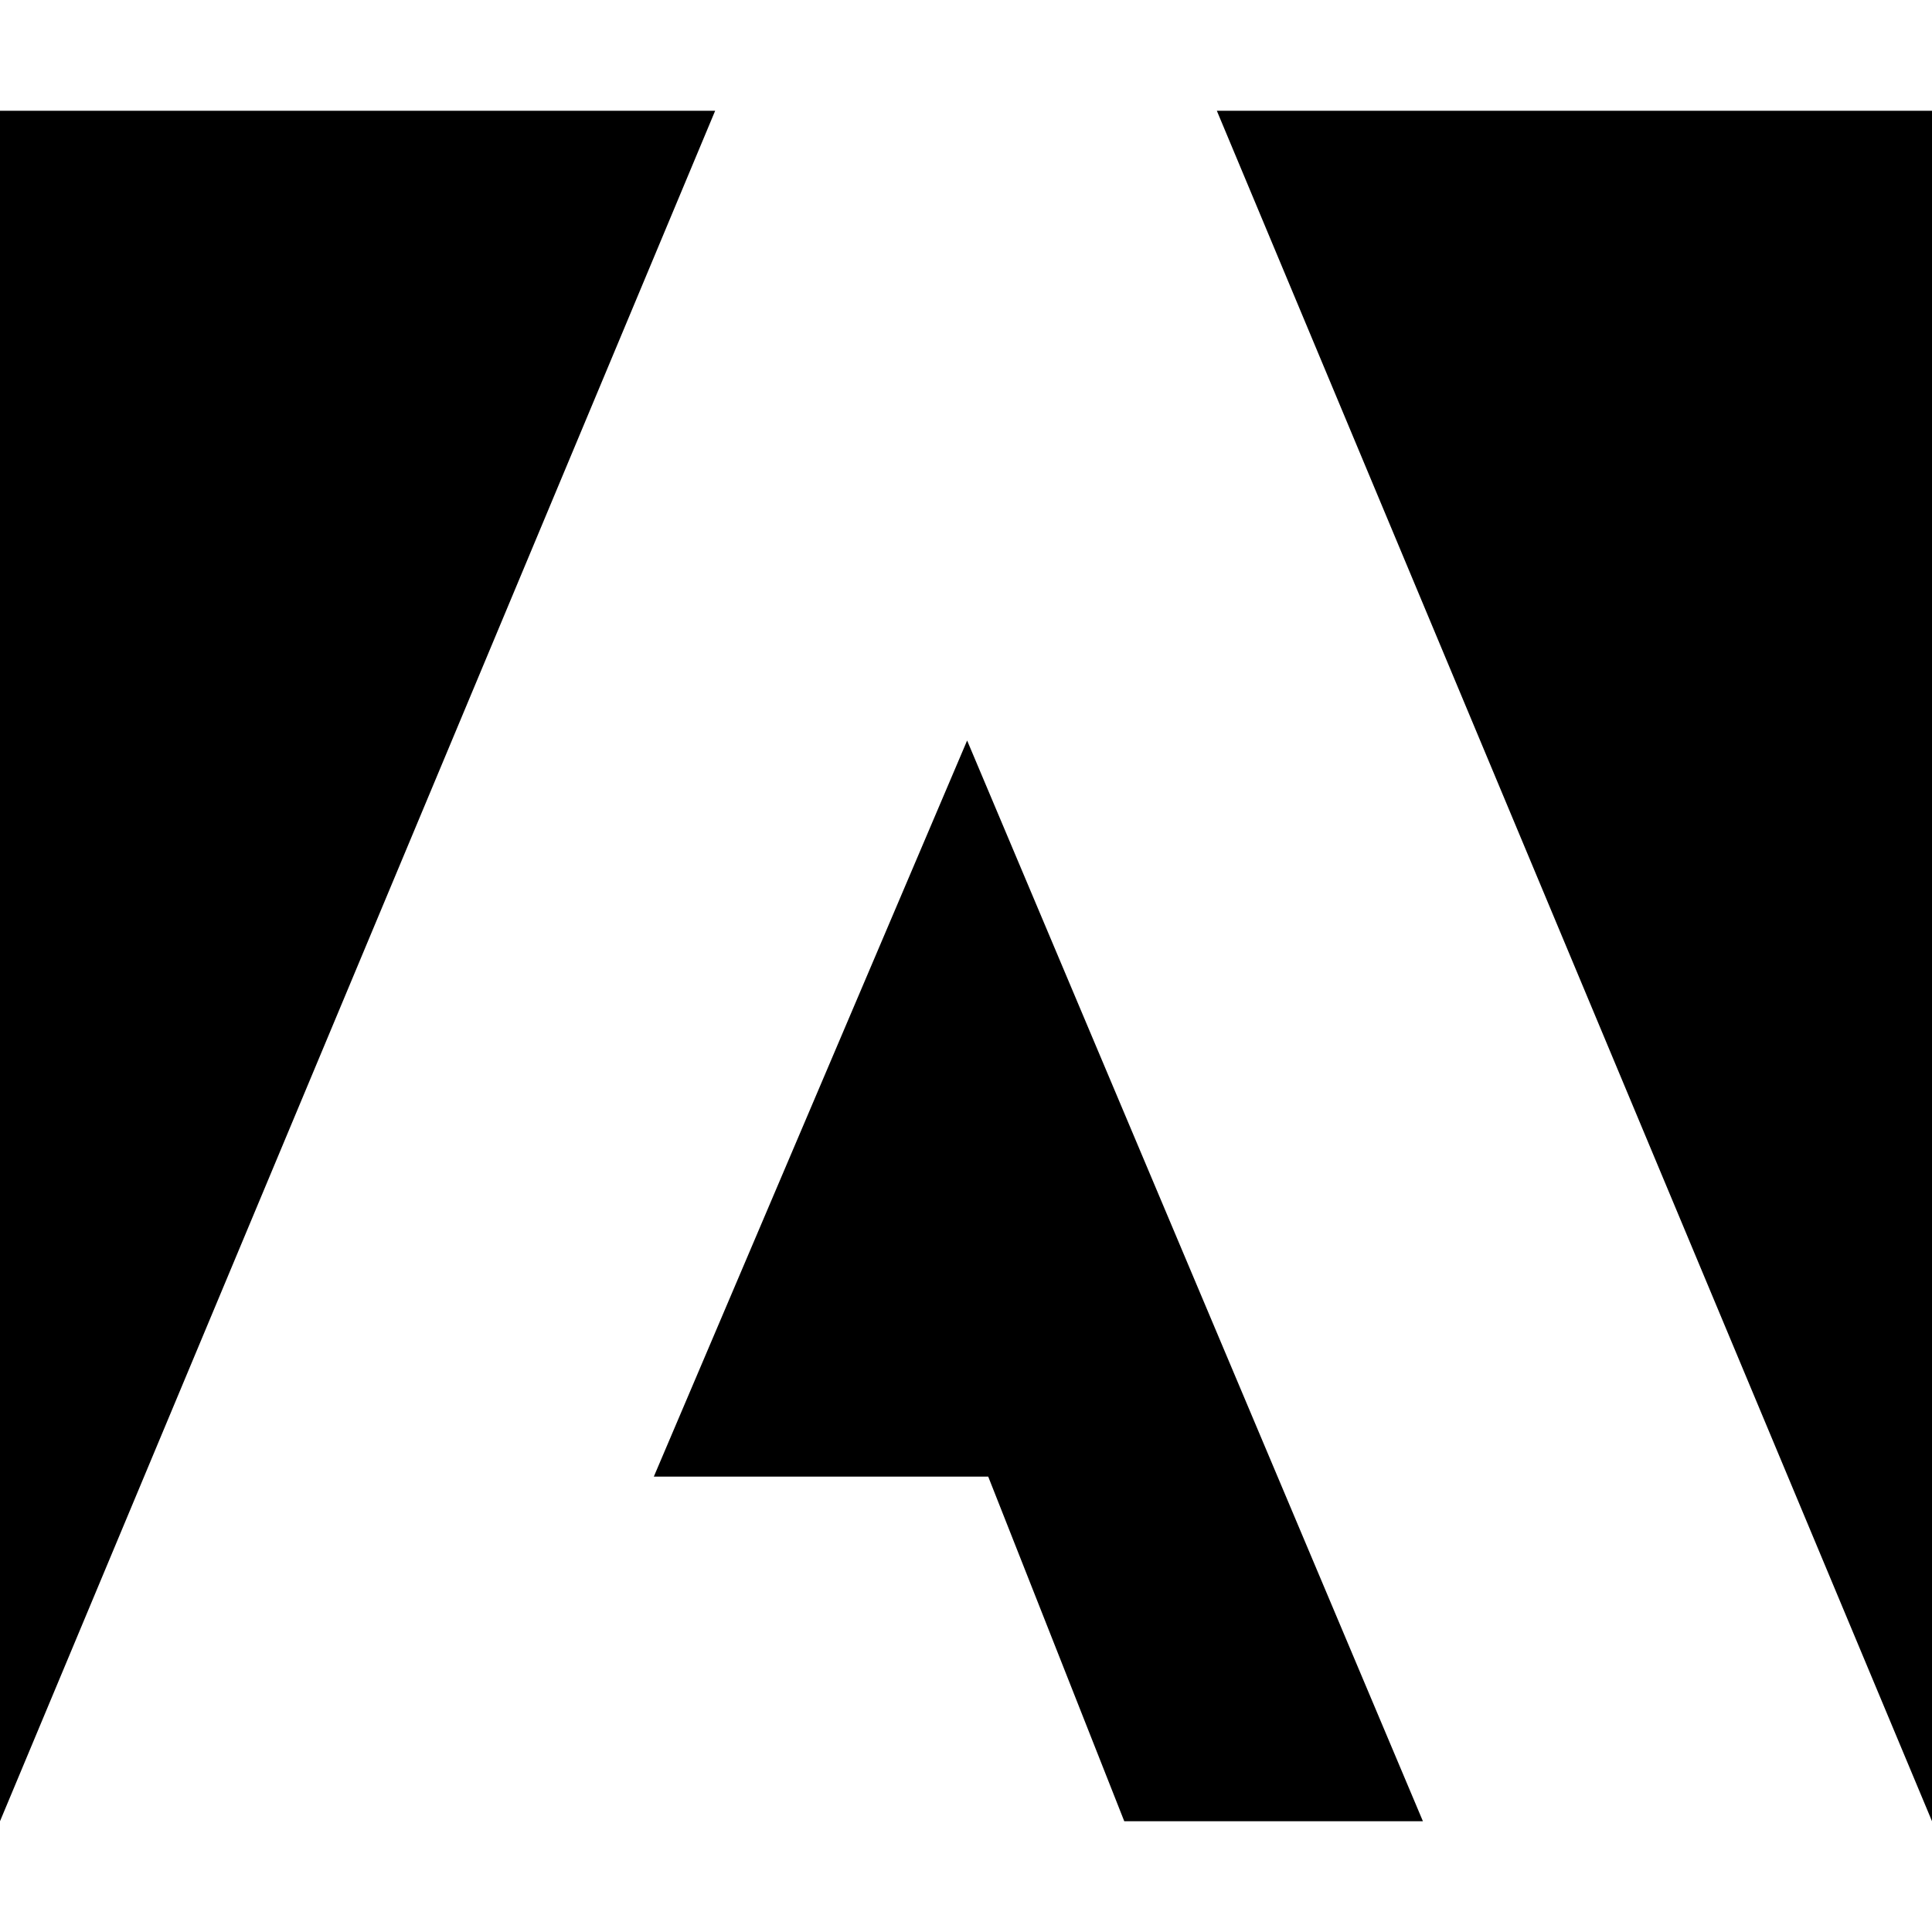
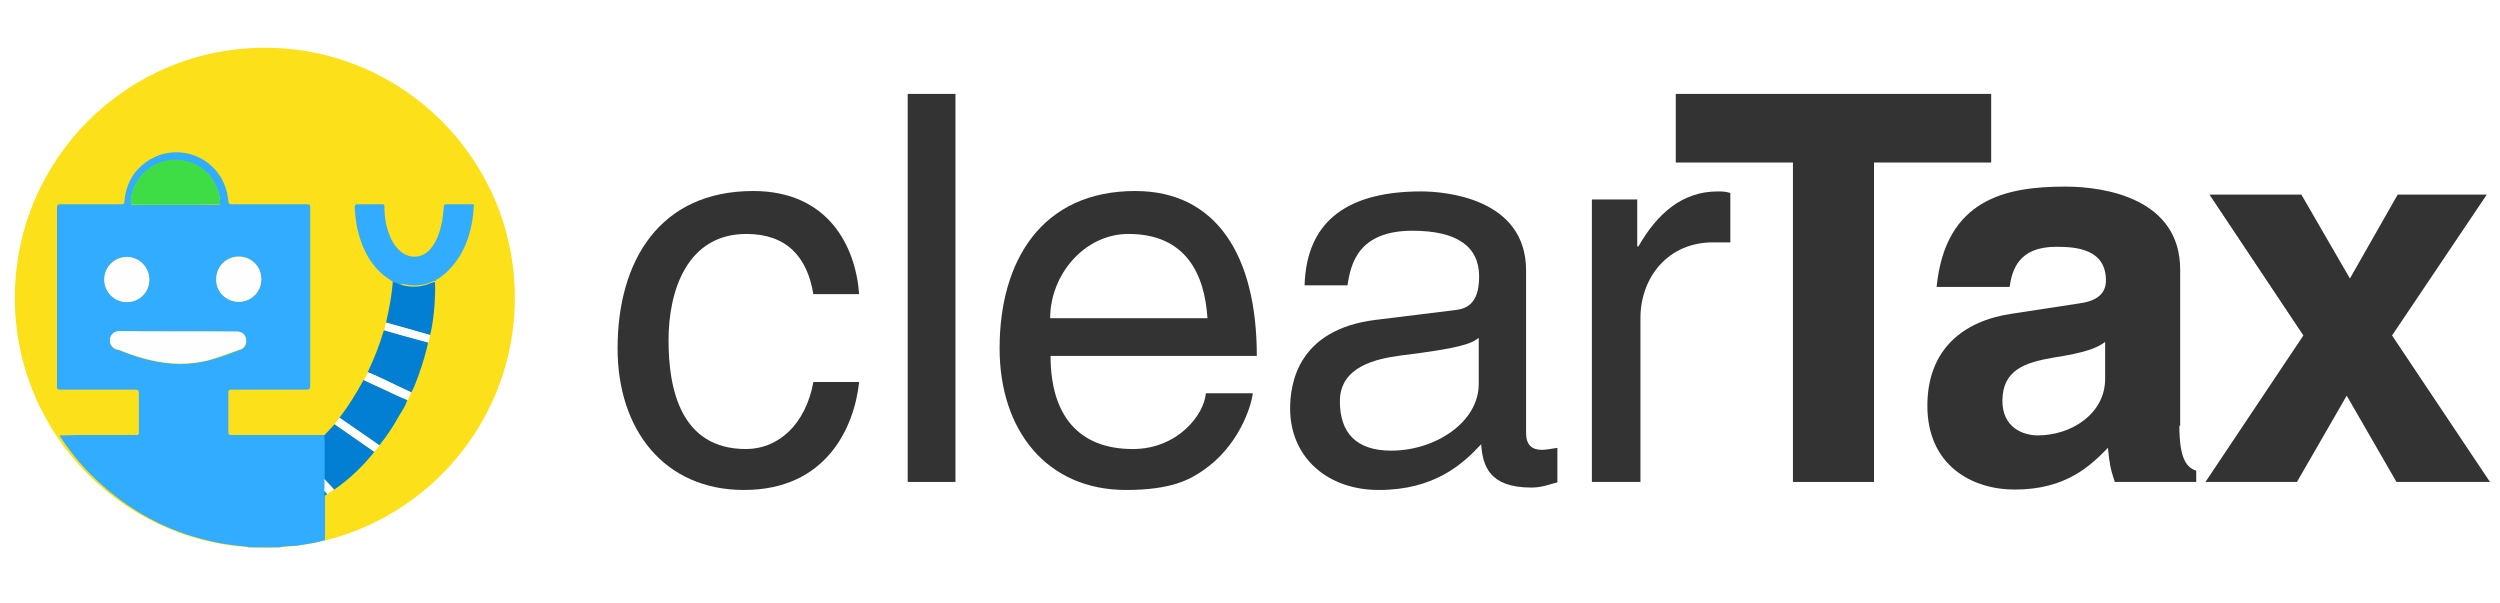
- <svg xmlns="http://www.w3.org/2000/svg" role="img" viewBox="0 0 24 24">
-   <path fill="currentColor" d="M13.966 22.624l-1.69-4.281H8.122l3.892-9.144 5.662 13.425zM8.884 1.376H0v21.248zm15.116 0h-8.884L24 22.624Z" />
+ <svg xmlns="http://www.w3.org/2000/svg" version="1.1" id="Layer_1" x="0px" y="0px" viewBox="0 0 623 150.2" style="enable-background:new 0 0 623 150.2;" xml:space="preserve">
+   <style type="text/css">
+ 	.st0{display:none;}
+ 	.st1{display:inline;fill:#333333;}
+ 	.st2{fill-rule:evenodd;clip-rule:evenodd;fill:#FCE01A;}
+ 	.st3{fill-rule:evenodd;clip-rule:evenodd;fill:#31ACFF;}
+ 	.st4{fill-rule:evenodd;clip-rule:evenodd;fill:#FEFEFE;}
+ 	.st5{fill-rule:evenodd;clip-rule:evenodd;fill:#3EDD46;}
+ 	.st6{fill-rule:evenodd;clip-rule:evenodd;fill:#027FD3;}
+ 	.st7{fill-rule:evenodd;clip-rule:evenodd;fill:#0194C1;}
+ 	.st8{fill:#333333;}
+ </style>
+   <g class="st0">
+     <path class="st1" d="M203.5,73.9c-1.5-9.3-6.7-15-16.6-15c-14.6,0-19.2,13.9-19.2,26.3c0,12,2.9,26.8,19.1,26.8   c7.9,0,14.7-5.9,16.7-16.6h11.4c-1.2,11.1-8,26.7-28.4,26.7c-19.6,0-31.2-14.8-31.2-35c0-21.6,10.4-38.9,33.5-38.9   c18.3,0,25.2,13.4,26.2,25.5H203.5z" />
+     <path class="st1" d="M238.6,120.2h-11.8V24.3h11.8V120.2z" />
+     <path class="st1" d="M312.1,98.3c-0.4,3.3-3.6,13.2-12.4,19.1c-3.2,2.1-7.7,4.8-19,4.8c-19.6,0-31.2-14.8-31.2-35   c0-21.6,10.4-38.9,33.5-38.9c20.2,0,30,16,30,40.7h-51c0,14.6,6.8,23,20.3,23c11.1,0,17.6-8.5,18-13.8H312.1z M300.8,79.8   c-0.7-10.8-5.2-20.8-19.5-20.8c-10.8,0-19.4,10-19.4,20.8H300.8z" />
+     <path class="st1" d="M324.9,71.6c0.5-16.7,11.6-23.2,28.8-23.2c5.6,0,25.9,1.6,25.9,19.5v40.2c0,2.9,1.5,4.1,3.9,4.1   c1.1,0,2.5-0.3,3.9-0.5v8.5c-2,0.5-3.7,1.3-6.4,1.3c-10.4,0-12-5.3-12.4-10.7c-4.5,4.9-11.6,11.3-25.2,11.3   c-12.8,0-21.9-8.1-21.9-20.2c0-5.9,1.7-19.5,21.2-21.9l19.4-2.4c2.8-0.3,6.1-1.3,6.1-8.3c0-7.3-5.3-11.3-16.4-11.3   c-13.4,0-15.2,8.1-16,13.5H324.9z M367.9,84.6c-1.9,1.5-4.8,2.5-19.4,4.4c-5.7,0.8-15,2.5-15,11.4c0,7.6,3.9,12.2,12.7,12.2   c10.9,0,21.6-7.1,21.6-16.4V84.6z" />
+     <path class="st1" d="M407.7,120.2h-11.7V50.4H407V62h0.3c4.7-8.1,10.8-13.6,19.6-13.6c1.5,0,2.1,0.1,3.1,0.4v12.2h-4.4   c-10.9,0-17.9,8.5-17.9,18.7V120.2z" />
+     <path class="st1" d="M465.5,120.2h-20V41.3h-29v-17h78v17h-29V120.2z" />
+     <path class="st1" d="M541,106.3c0,8.4,1.9,10.3,4.1,11.1v2.8H525c-1.1-3.3-1.3-4.4-1.7-8.4c-4.3,4.4-10.3,10.3-23,10.3   c-10.7,0-21.6-6-21.6-20.7c0-13.9,8.8-21,20.7-22.7l16.8-2.5c2.9-0.4,6.5-1.6,6.5-5.6c0-7.9-7.5-8.3-12.3-8.3   c-9.3,0-10.9,5.7-11.5,9.9h-18c2.1-21.8,17.2-24.8,31.8-24.8c10,0,28.3,3.1,28.3,20.6V106.3z M522.7,85.6   c-1.9,1.5-4.9,2.7-12.7,3.9c-6.9,1.2-12.7,2.9-12.7,10.7c0,6.5,5.1,8.5,8.7,8.5c8.3,0,16.7-5.3,16.7-14V85.6z" />
+     <path class="st1" d="M617.8,120.2h-23.1l-12.3-21.4l-12.3,21.4h-22.6L571.7,84l-23.2-34.9h22.7l12,20.7l11.8-20.7h22L593.6,84   L617.8,120.2z" />
+   </g>
+   <g>
+     <g>
+       <circle class="st2" cx="66" cy="74.2" r="62.3" />
+     </g>
+     <g>
+       <path class="st3" d="M69.7,136.4c-2.6,0-5.2,0-7.8,0c-0.1-0.2-0.4-0.1-0.5-0.2c-2.5-0.2-4.9-0.5-7.3-1c-10.7-2.1-20.1-6.8-28.3-14    c-4.3-3.7-7.9-7.9-11-12.7c1.4,0,2.9,0,4.3-0.1c5,0,10,0,15,0c0.6,0,0.5-0.4,0.5-0.7c0-3.2,0-6.5,0-9.7c0-0.7-0.2-0.9-0.9-0.9    c-6.2,0-12.5,0-18.7,0c-0.7,0-0.9-0.2-0.8-0.8c0-14.8,0-29.7,0-44.5c0-0.7,0.2-0.9,0.9-0.9c5,0,10,0,15.1,0c0.6,0,0.8-0.1,0.8-0.7    c0.4-4.5,2.4-8,6.3-10.4c8-4.8,18.7,0.1,19.6,10.3c0.1,0.7,0.2,0.8,0.9,0.8c6.2,0,12.4,0,18.7,0c0.7,0,0.8,0.2,0.8,0.8    c0,14.8,0,29.7,0,44.5c0,0.7-0.2,0.9-0.9,0.9c-6.2,0-12.4,0-18.7,0c-0.7,0-0.8,0.2-0.8,0.9c0,3.2,0,6.4,0,9.6    c0,0.7,0.2,0.8,0.8,0.8c7.5,0,15,0,22.5,0c0.3,0,0.6,0,0.8,0c0,0.4,0,0.7,0,1.1c0,3.3,0,6.6,0,9.9c0.1,1,0.1,2,0,3    c0,0.4,0,0.8,0,1.3c0,2.4,0,4.8,0,7.2c0,1.2,0,2.5,0,3.7c-2.3,0.7-4.7,1-7.1,1.4C72.4,136.1,71,136,69.7,136.4z M44.4,82.6    c-4.9,0-9.8,0-14.7,0c-1.3,0-2.2,0.9-2.3,2.1c-0.1,1.3,0.7,2.3,2,2.5c0.3,0.1,0.6,0.1,0.9,0.3c1.6,0.6,3.2,1.2,4.9,1.7    c5.1,1.5,10.3,2,15.6,0.9c3.2-0.7,6.2-1.9,9.2-3c1-0.3,1.6-1.5,1.3-2.6c-0.2-1.1-1.1-1.8-2.3-1.8C54.2,82.6,49.3,82.6,44.4,82.6z     M43.7,51c3.4,0,6.8,0,10.2,0c1,0,1,0,0.9-1c0-0.1,0-0.2,0-0.2c-0.7-5.6-5.1-9.6-10.8-9.9c-5.8-0.2-11,4.5-11.4,10.2    c0,0.7,0.1,1,0.9,1C36.9,51,40.3,51,43.7,51z M59.5,75.2c3.1,0,5.6-2.5,5.6-5.6c0-3.2-2.5-5.7-5.6-5.7c-3.1,0-5.6,2.5-5.6,5.6    C53.8,72.7,56.3,75.2,59.5,75.2z M37.2,69.7c0-3.1-2.5-5.6-5.6-5.7c-3.1,0-5.6,2.5-5.6,5.6c0,3.1,2.5,5.6,5.6,5.6    C34.7,75.3,37.2,72.8,37.2,69.7z" />
+       <path class="st4" d="M44.4,82.6c4.9,0,9.7,0,14.6,0c1.2,0,2.1,0.7,2.3,1.8c0.2,1-0.3,2.2-1.3,2.6c-3.1,1-6,2.3-9.2,3    c-5.3,1.1-10.5,0.6-15.6-0.9c-1.7-0.5-3.3-1-4.9-1.7c-0.3-0.1-0.6-0.2-0.9-0.3c-1.3-0.2-2.1-1.3-2-2.5c0.1-1.2,1.1-2.1,2.3-2.1    C34.6,82.6,39.5,82.6,44.4,82.6z" />
+       <path class="st5" d="M43.7,51c-3.4,0-6.8,0-10.2,0c-0.8,0-0.9-0.2-0.9-1c0.3-5.7,5.6-10.4,11.4-10.2c5.7,0.2,10.1,4.2,10.8,9.9    c0,0.1,0,0.2,0,0.2c0.1,1,0.1,1-0.9,1C50.5,51,47.1,51,43.7,51z" />
+       <path class="st6" d="M80.8,108.5c0.9-0.9,1.7-1.9,2.6-2.8c0.2,0.2,0.5,0.4,0.7,0.5c3.1,2.1,6.1,4.3,9.2,6.4    c-2.9,3.6-6.2,6.8-10,9.4c-0.8-0.9-1.6-1.7-2.4-2.6c0-3.3,0-6.6,0-9.9C80.8,109.2,80.8,108.8,80.8,108.5z" />
+       <path class="st4" d="M59.5,75.2c-3.1,0-5.7-2.5-5.6-5.6c0-3.2,2.5-5.6,5.6-5.6c3.2,0,5.7,2.5,5.6,5.7    C65.1,72.7,62.6,75.2,59.5,75.2z" />
+       <path class="st4" d="M37.2,69.7c0,3.1-2.5,5.6-5.6,5.6c-3.1,0-5.6-2.5-5.6-5.6c0-3.1,2.5-5.6,5.6-5.6C34.7,64,37.2,66.6,37.2,69.7    z" />
+       <path class="st4" d="M80.8,119.4c0.8,0.9,1.6,1.7,2.4,2.6c-0.6,0.4-1.2,0.8-1.7,1.2c-0.1-0.4-0.4-0.6-0.7-0.8    C80.9,121.4,80.9,120.4,80.8,119.4z" />
+       <path class="st7" d="M80.8,122.4c0.3,0.2,0.6,0.5,0.7,0.8c-0.2,0.1-0.5,0.3-0.7,0.4C80.8,123.2,80.8,122.8,80.8,122.4z" />
+       <path class="st3" d="M97.9,70.2c-0.6-0.4-1.3-0.9-1.9-1.3c-3.5-2.7-5.4-6.3-6.6-10.5c-0.6-2.2-0.9-4.4-1-6.7    c0-0.7,0.2-0.8,0.8-0.8c2,0,4,0,6,0c0.5,0,0.6,0.1,0.6,0.6c0,2.9,0.5,5.7,1.8,8.3c0.6,1.2,1.4,2.2,2.4,3c2.3,1.8,5.4,1.5,7.3-0.8    c1.7-2,2.4-4.5,2.9-7c0.2-1.2,0.3-2.3,0.4-3.5c0-0.4,0.2-0.6,0.6-0.6c2.1,0,4.2,0,6.3,0c0.3,0,0.6-0.1,0.6,0.4    c-0.4,6.4-2.2,12.3-7.1,16.8c-0.6,0.5-1.2,1-1.9,1.4c-0.2,0.1-0.5,0.2-0.5,0.5c-0.3,0-0.6,0.1-0.9,0.2c-2.3,1-4.7,1.2-7.1,0.6    C99.5,70.9,98.7,70.5,97.9,70.2z" />
+       <path class="st6" d="M84.6,104.1c2.3-3,4.2-6.1,6-9.4c1.4,0.7,2.9,1.3,4.3,2c2.2,1,4.4,2.1,6.6,3c-0.4,1.3-1.1,2.4-1.8,3.5    c-1.5,2.7-3.2,5.4-5.2,7.8C91.3,108.7,87.9,106.4,84.6,104.1z" />
+       <path class="st6" d="M106.7,85.3c-0.6,2.9-1.5,5.7-2.5,8.5c-0.5,1.4-1,2.7-1.7,4c-2-0.9-4-1.9-5.9-2.8c-1.6-0.7-3.2-1.6-4.9-2.2    c-0.1-0.2,0-0.3,0.1-0.4c1.5-3.2,2.8-6.5,3.8-9.9c0-0.1,0.1-0.1,0.1-0.2C99.3,83.3,103,84.3,106.7,85.3z" />
+       <path class="st6" d="M97.9,70.2c0.9,0.2,1.6,0.6,2.5,0.9c2.5,0.6,4.8,0.4,7.1-0.6c0.3-0.1,0.6-0.2,0.9-0.2c0.1,1.8,0,3.7-0.1,5.5    c-0.2,2.6-0.5,5.2-1.1,7.7c-3.7-1-7.3-2-11-3.1C97,77,97.6,73.7,97.9,70.2z" />
+       <path class="st4" d="M84.6,104.1c3.3,2.3,6.7,4.6,10,6.9c-0.4,0.5-0.9,1.1-1.3,1.6c-3.1-2.1-6.1-4.3-9.2-6.4    c-0.2-0.2-0.5-0.4-0.7-0.5C83.8,105.1,84.2,104.6,84.6,104.1z" />
+       <path class="st4" d="M91.7,92.8c1.7,0.6,3.2,1.4,4.9,2.2c2,0.9,4,1.9,5.9,2.8c-0.3,0.6-0.6,1.3-0.9,1.9c-2.3-0.9-4.4-2-6.6-3    c-1.4-0.6-2.9-1.3-4.3-2C91,94.1,91.3,93.5,91.7,92.8z" />
+       <path class="st4" d="M96.2,80.4c3.7,1,7.3,2,11,3.1c-0.1,0.6-0.3,1.3-0.4,1.9c-3.7-1-7.4-2-11-3.1C95.8,81.6,96,81,96.2,80.4z" />
+     </g>
+     <g>
+       <path class="st8" d="M202.7,73.4C201.2,64,196,58.3,186,58.3c-14.7,0-19.4,14-19.4,26.5c0,12.1,3,27.1,19.3,27.1    c7.9,0,14.8-5.9,16.8-16.7h11.4c-1.2,11.2-8.1,26.9-28.7,26.9c-19.8,0-31.5-14.9-31.5-35.3c0-21.8,10.5-39.2,33.8-39.2    c18.5,0,25.5,13.5,26.4,25.7H202.7z" />
+       <path class="st8" d="M238.1,120.1h-11.9V23.4h11.9V120.1z" />
+       <path class="st8" d="M312.2,98c-0.4,3.4-3.6,13.3-12.5,19.3c-3.2,2.2-7.8,4.8-19.1,4.8c-19.8,0-31.5-14.9-31.5-35.3    c0-21.8,10.5-39.2,33.8-39.2c20.3,0,30.3,16.2,30.3,41.1h-51.4c0,14.7,6.9,23.2,20.5,23.2c11.2,0,17.8-8.6,18.2-13.9H312.2z     M300.9,79.3c-0.7-10.9-5.3-21-19.7-21c-10.9,0-19.5,10.1-19.5,21H300.9z" />
+       <path class="st8" d="M325.1,71.1c0.5-16.8,11.7-23.4,29.1-23.4c5.7,0,26.1,1.6,26.1,19.7v40.5c0,3,1.5,4.2,3.9,4.2    c1.1,0,2.6-0.3,3.9-0.5v8.6c-2,0.5-3.8,1.3-6.5,1.3c-10.5,0-12.1-5.4-12.5-10.8c-4.6,5-11.7,11.4-25.5,11.4    c-12.9,0-22.1-8.2-22.1-20.3c0-5.9,1.7-19.7,21.4-22.1l19.5-2.4c2.8-0.3,6.2-1.3,6.2-8.4c0-7.4-5.4-11.4-16.6-11.4    c-13.5,0-15.4,8.2-16.2,13.6H325.1z M368.5,84.2c-1.9,1.5-4.8,2.6-19.5,4.4c-5.8,0.8-15.1,2.6-15.1,11.4c0,7.7,3.9,12.3,12.8,12.3    c11,0,21.8-7.1,21.8-16.6V84.2z" />
+       <path class="st8" d="M408.6,120.1h-11.9V49.7H408v11.7h0.3c4.7-8.2,10.9-13.7,19.8-13.7c1.5,0,2.2,0.1,3.1,0.4v12.3h-4.4    c-11,0-18,8.6-18,18.9V120.1z" />
+       <path class="st8" d="M467,120.1h-20.2V40.5h-29.2V23.4h78.6v17.1H467V120.1z" />
+       <path class="st8" d="M543.1,106.1c0,8.5,1.9,10.4,4.2,11.2v2.8h-20.3c-1.1-3.4-1.3-4.4-1.7-8.5c-4.3,4.4-10.4,10.4-23.2,10.4    c-10.8,0-21.8-6.1-21.8-20.9c0-14,8.9-21.1,20.9-22.9l17-2.6c3-0.4,6.6-1.6,6.6-5.7c0-7.9-7.5-8.4-12.4-8.4c-9.4,0-11,5.8-11.6,10    h-18.2c2.2-22,17.4-25,32.1-25c10.1,0,28.6,3.1,28.6,20.7V106.1z M524.6,85.2c-1.9,1.5-5,2.7-12.8,3.9c-7,1.2-12.8,3-12.8,10.8    c0,6.6,5.1,8.6,8.8,8.6c8.4,0,16.8-5.4,16.8-14.1V85.2z" />
+       <path class="st8" d="M620.5,120.1h-23.3l-12.4-21.5l-12.4,21.5h-22.8l24.4-36.5l-23.4-35.1h22.9l12.1,20.9l11.9-20.9h22.2    l-23.6,35.1L620.5,120.1z" />
+     </g>
+   </g>
</svg>
